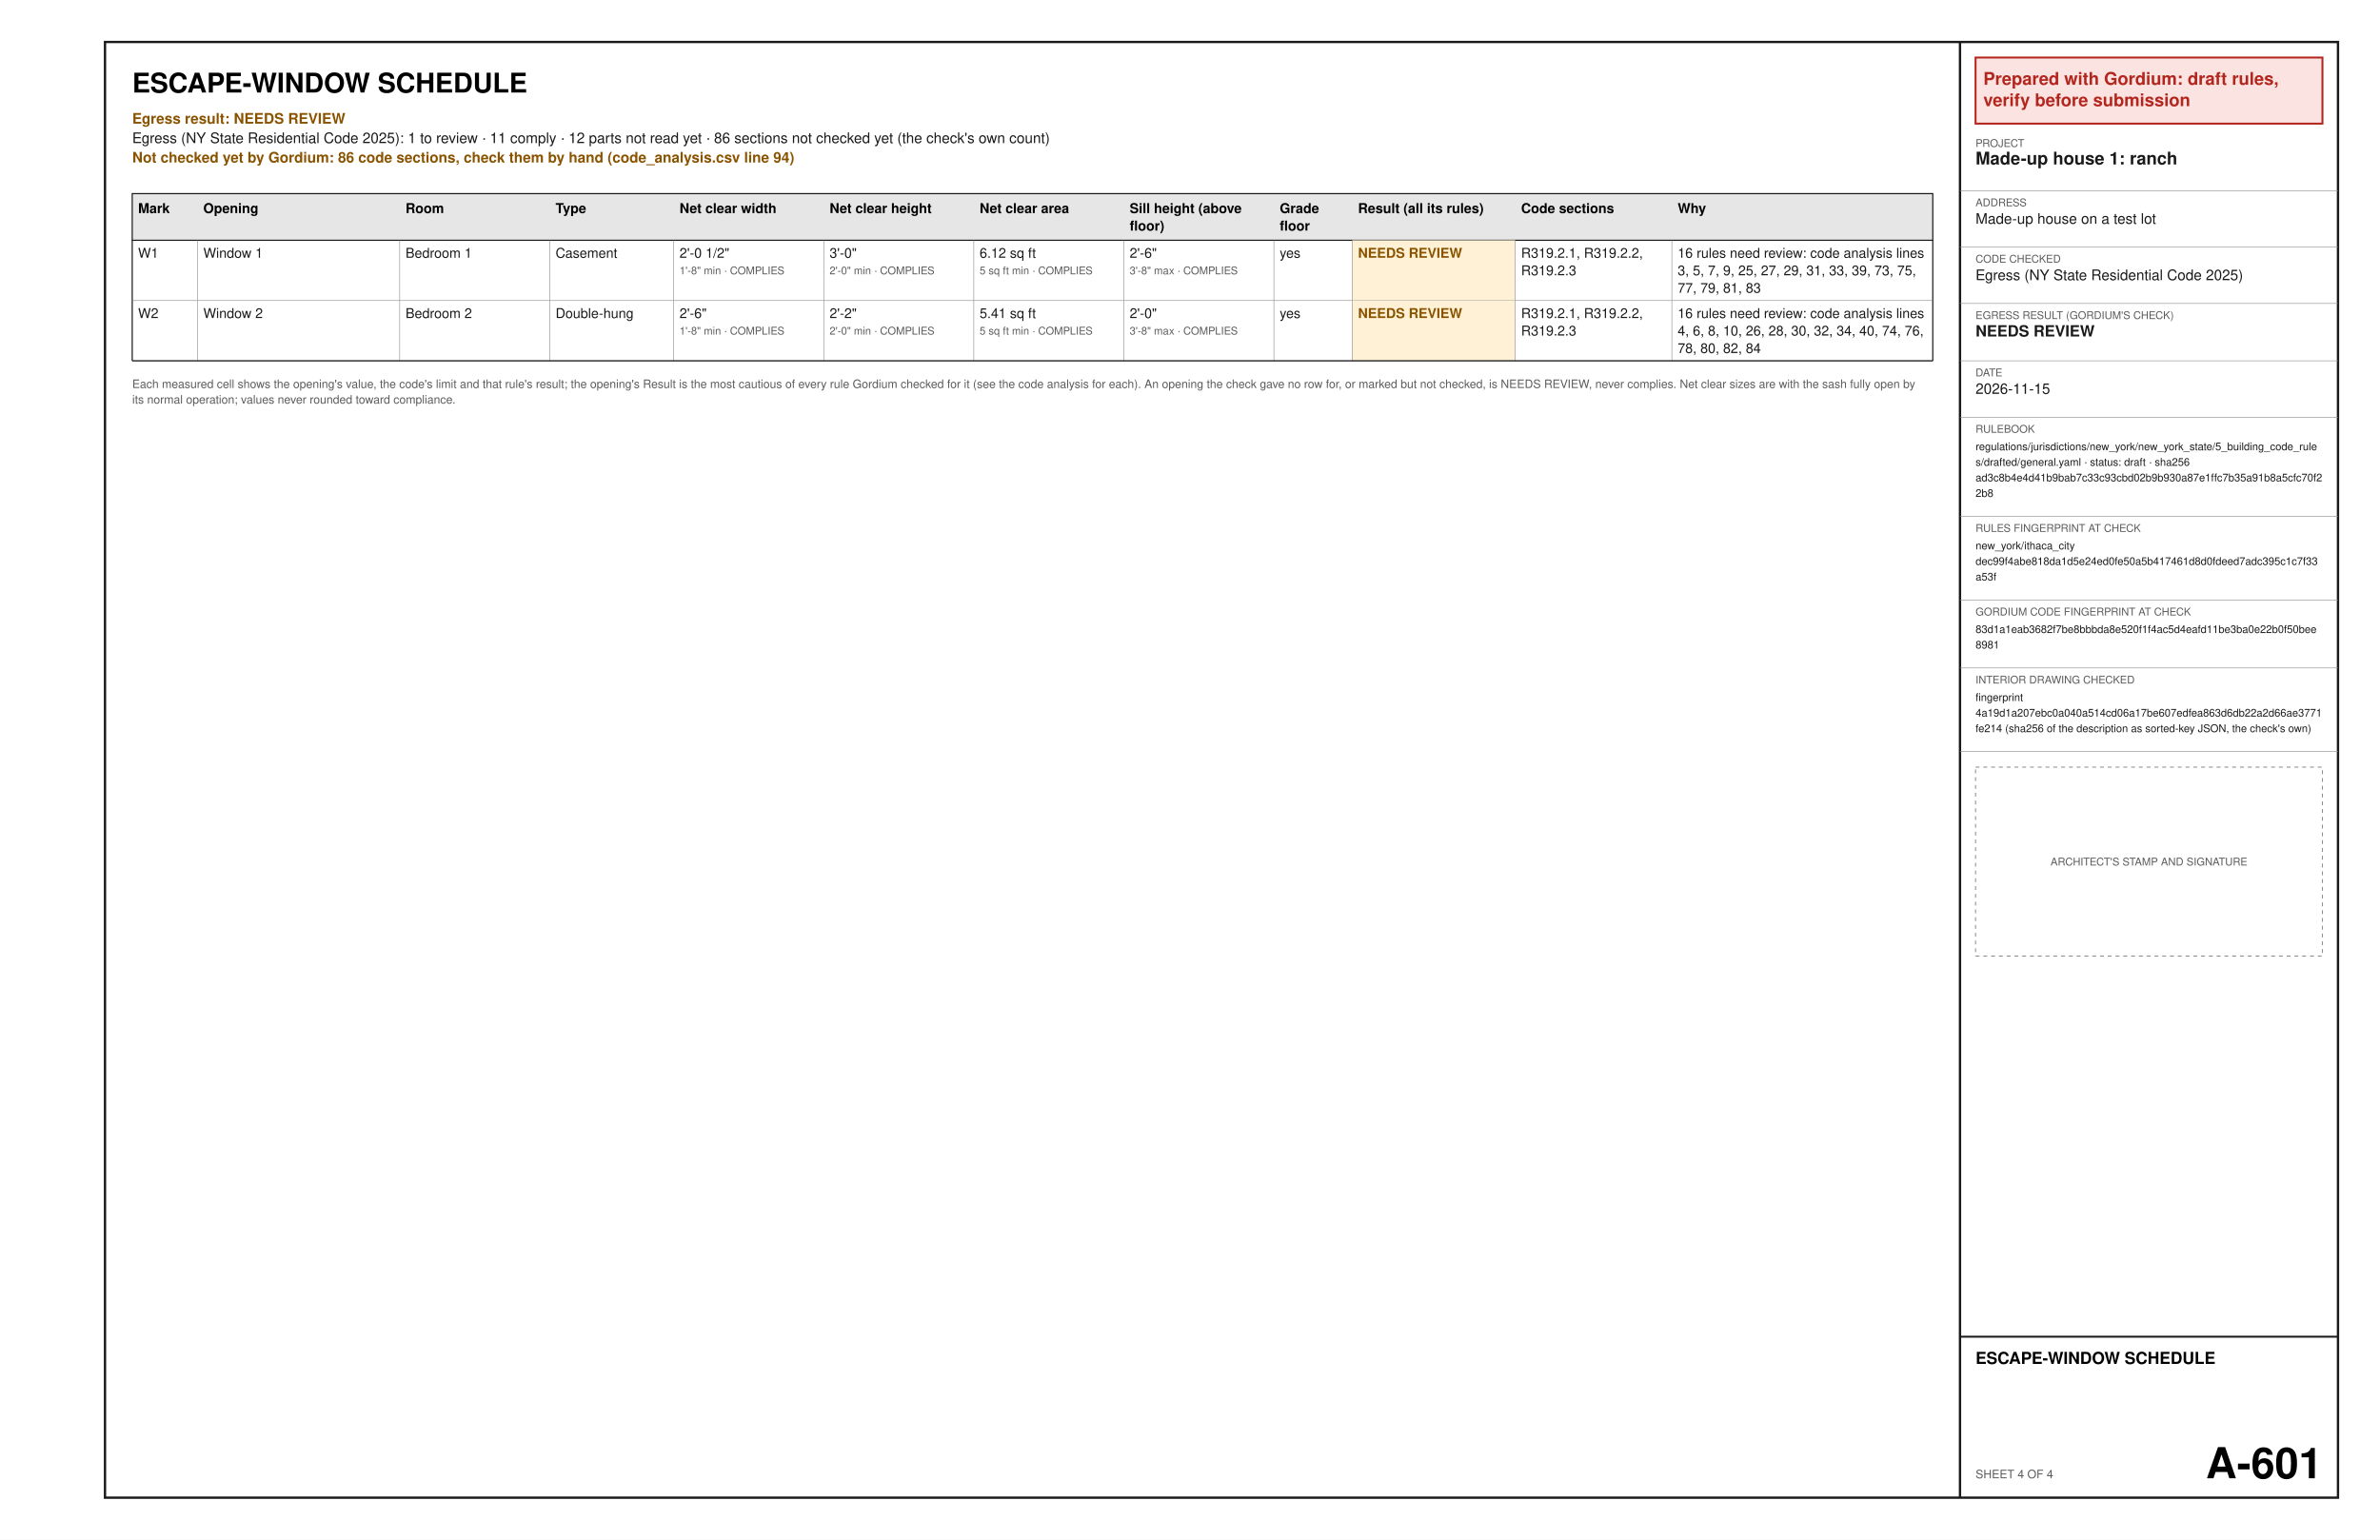
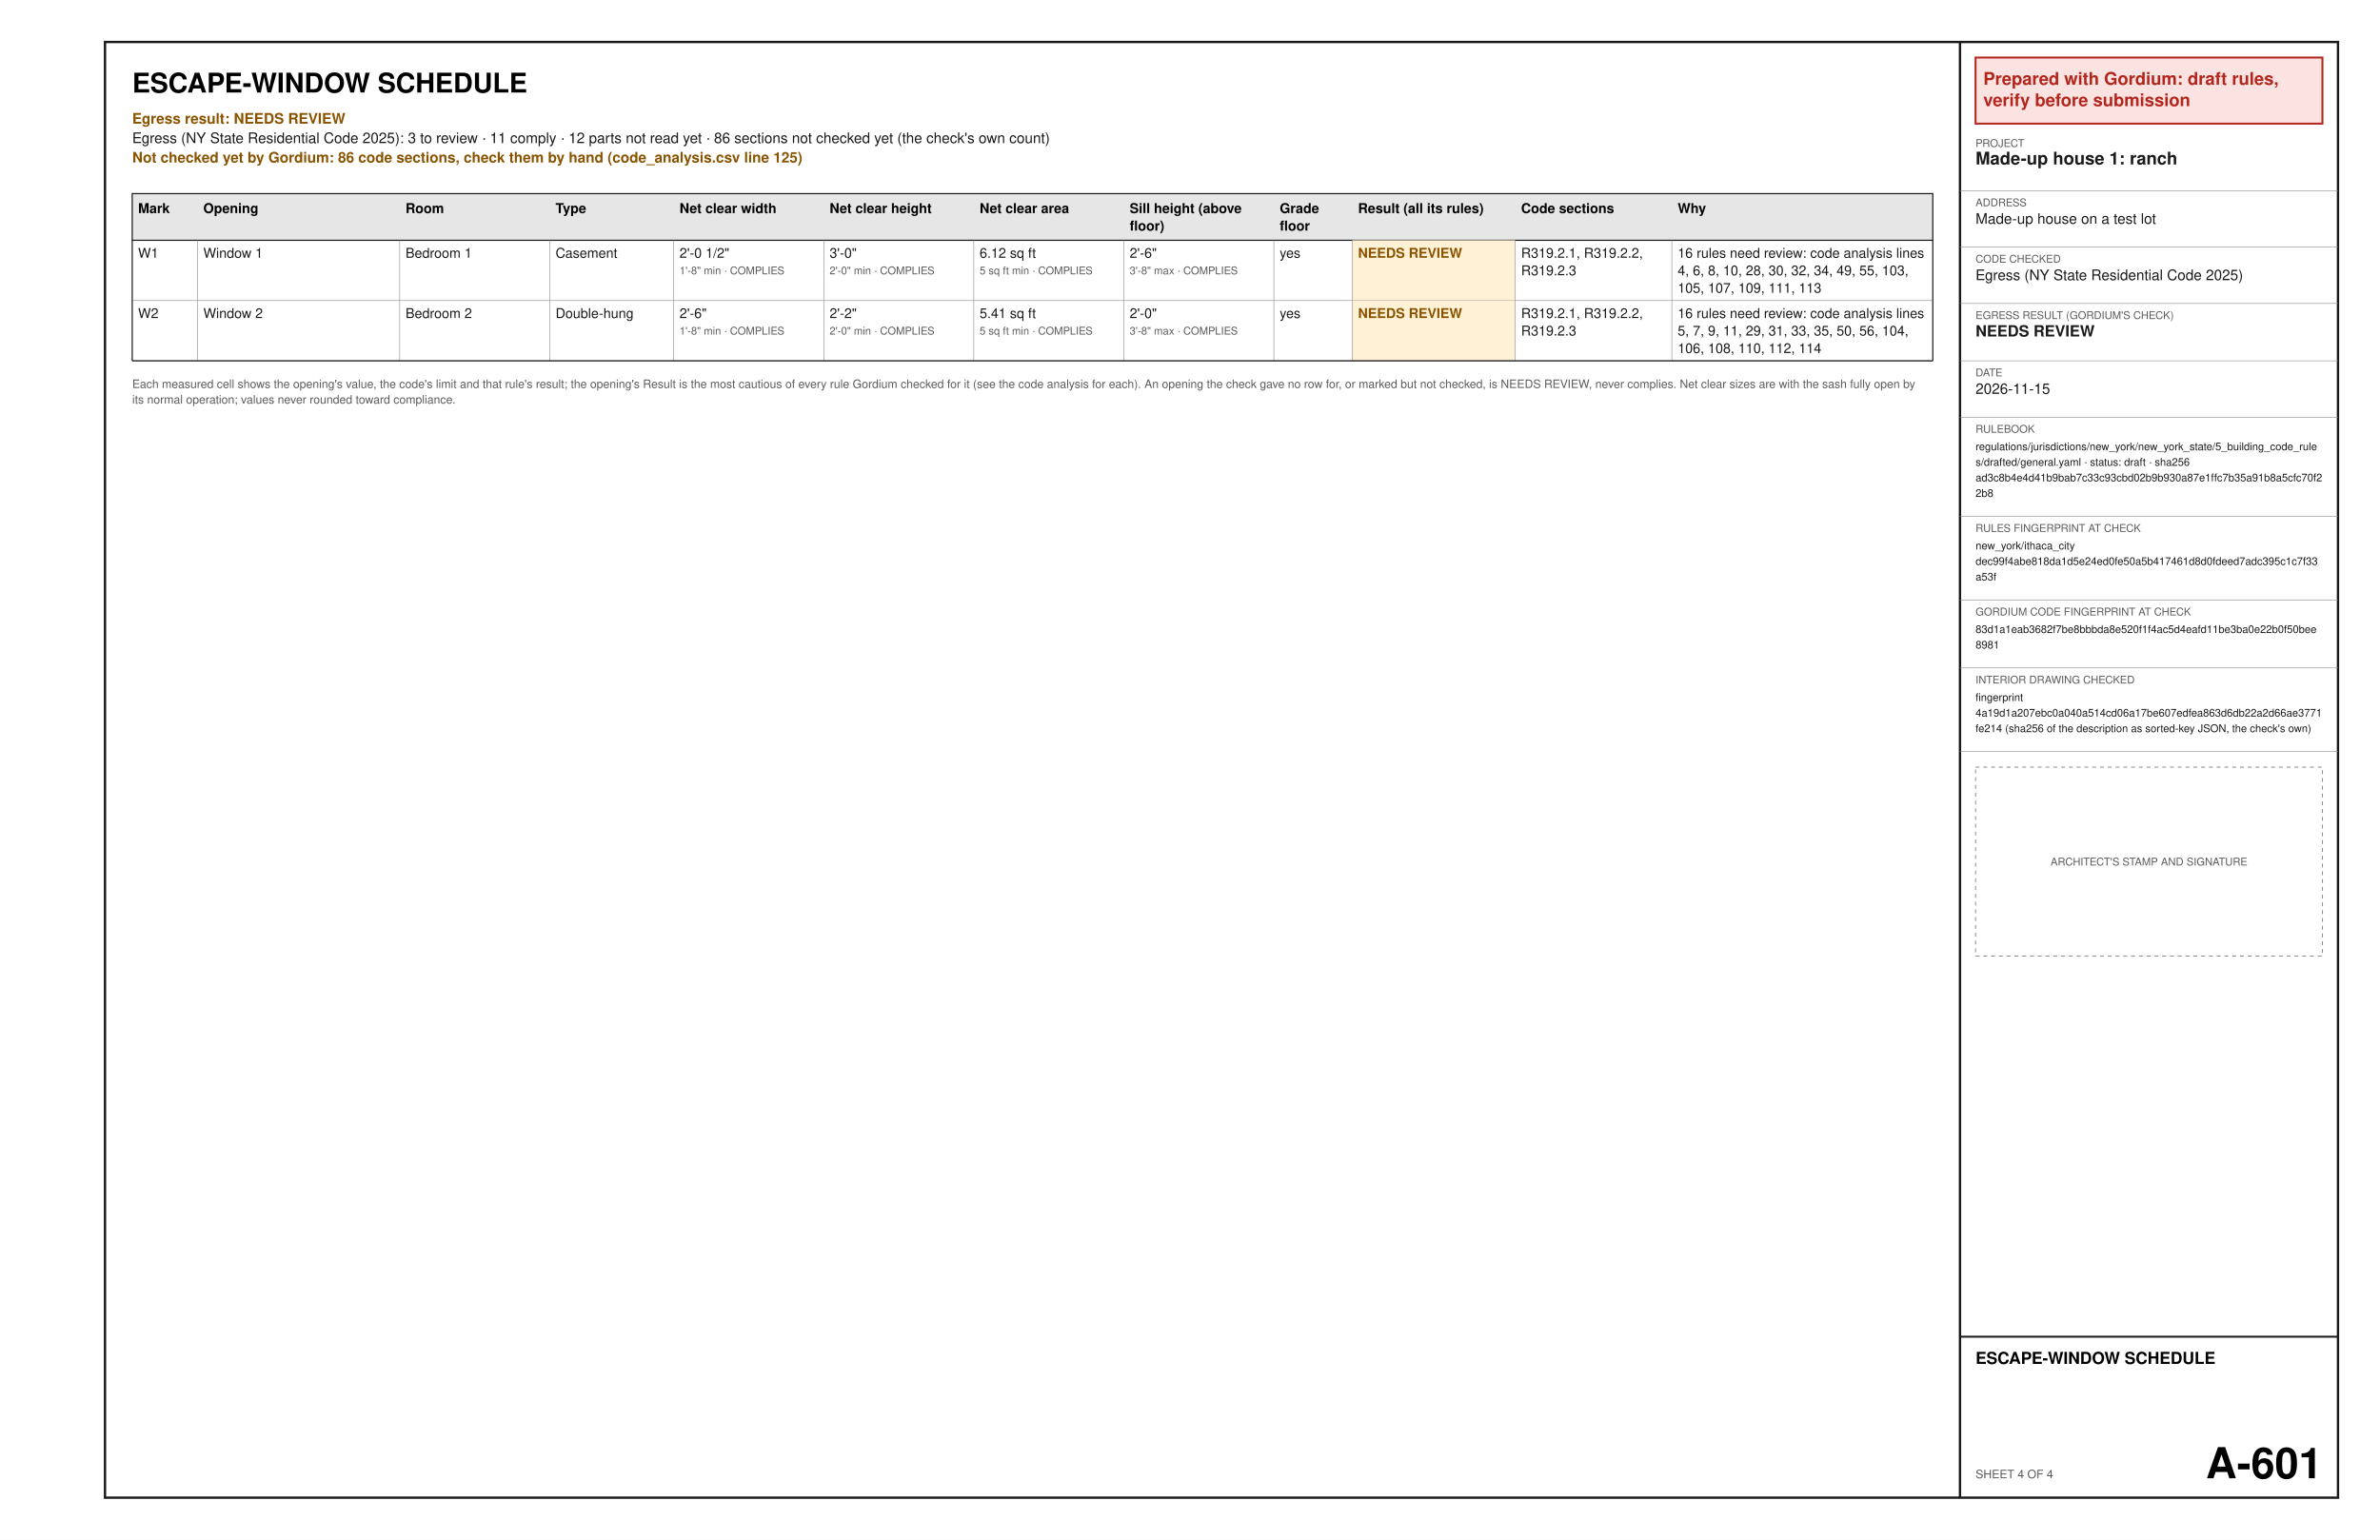
<svg xmlns="http://www.w3.org/2000/svg" width="17in" height="11in" viewBox="0 0 1224 792" font-family="Helvetica, Arial, sans-serif">
  <rect x="0" y="0" width="1224" height="792" fill="#ffffff" />
  <text x="68" y="47.6" font-size="14" font-weight="bold" text-anchor="start" fill="#000000" xml:space="preserve">ESCAPE-WINDOW SCHEDULE</text>
  <text x="68" y="63.6" font-size="7.5" font-weight="bold" text-anchor="start" fill="#8a5300" xml:space="preserve">Egress result: NEEDS REVIEW</text>
-   <text x="68" y="73.6" font-size="7.5" text-anchor="start" fill="#1a1a1a" xml:space="preserve">Egress (NY State Residential Code 2025): 1 to review · 11 comply · 12 parts not read yet · 86 sections not checked yet (the check's own count)</text>
-   <text x="68" y="83.6" font-size="7.5" font-weight="bold" text-anchor="start" fill="#8a5300" xml:space="preserve">Not checked yet by Gordium: 86 code sections, check them by hand (code_analysis.csv line 94)</text>
+   <text x="68" y="73.6" font-size="7.5" text-anchor="start" fill="#1a1a1a" xml:space="preserve">Egress (NY State Residential Code 2025): 3 to review · 11 comply · 12 parts not read yet · 86 sections not checked yet (the check's own count)</text>
+   <text x="68" y="83.6" font-size="7.5" font-weight="bold" text-anchor="start" fill="#8a5300" xml:space="preserve">Not checked yet by Gordium: 86 code sections, check them by hand (code_analysis.csv line 125)</text>
  <polygon points="68,99.6 994,99.6 994,123.6 68,123.6" fill="#e6e6e6" stroke="#1a1a1a" stroke-width="0.6" />
  <text x="71" y="109.6" font-size="7" font-weight="bold" text-anchor="start" fill="#000000" xml:space="preserve">Mark</text>
  <text x="104.55" y="109.6" font-size="7" font-weight="bold" text-anchor="start" fill="#000000" xml:space="preserve">Opening</text>
  <text x="208.56" y="109.6" font-size="7" font-weight="bold" text-anchor="start" fill="#000000" xml:space="preserve">Room</text>
  <text x="285.72" y="109.6" font-size="7" font-weight="bold" text-anchor="start" fill="#000000" xml:space="preserve">Type</text>
  <text x="349.47" y="109.6" font-size="7" font-weight="bold" text-anchor="start" fill="#000000" xml:space="preserve">Net clear width</text>
  <text x="426.64" y="109.6" font-size="7" font-weight="bold" text-anchor="start" fill="#000000" xml:space="preserve">Net clear height</text>
  <text x="503.8" y="109.6" font-size="7" font-weight="bold" text-anchor="start" fill="#000000" xml:space="preserve">Net clear area</text>
  <text x="580.97" y="109.6" font-size="7" font-weight="bold" text-anchor="start" fill="#000000" xml:space="preserve">Sill height (above</text>
  <text x="580.97" y="118.6" font-size="7" font-weight="bold" text-anchor="start" fill="#000000" xml:space="preserve">floor)</text>
  <text x="658.14" y="109.6" font-size="7" font-weight="bold" text-anchor="start" fill="#000000" xml:space="preserve">Grade</text>
  <text x="658.14" y="118.6" font-size="7" font-weight="bold" text-anchor="start" fill="#000000" xml:space="preserve">floor</text>
  <text x="698.4" y="109.6" font-size="7" font-weight="bold" text-anchor="start" fill="#000000" xml:space="preserve">Result (all its rules)</text>
  <text x="782.28" y="109.6" font-size="7" font-weight="bold" text-anchor="start" fill="#000000" xml:space="preserve">Code sections</text>
  <text x="862.8" y="109.6" font-size="7" font-weight="bold" text-anchor="start" fill="#000000" xml:space="preserve">Why</text>
  <text x="71" y="132.6" font-size="7" text-anchor="start" fill="#1a1a1a" xml:space="preserve">W1</text>
  <text x="104.55" y="132.6" font-size="7" text-anchor="start" fill="#1a1a1a" xml:space="preserve">Window 1</text>
  <text x="208.56" y="132.6" font-size="7" text-anchor="start" fill="#1a1a1a" xml:space="preserve">Bedroom 1</text>
  <text x="285.72" y="132.6" font-size="7" text-anchor="start" fill="#1a1a1a" xml:space="preserve">Casement</text>
  <text x="349.47" y="132.6" font-size="7" text-anchor="start" fill="#1a1a1a" xml:space="preserve">2'-0 1/2"</text>
  <text x="349.47" y="141.1" font-size="5.5" text-anchor="start" fill="#5a5a5a" xml:space="preserve">1'-8" min · COMPLIES</text>
  <text x="426.64" y="132.6" font-size="7" text-anchor="start" fill="#1a1a1a" xml:space="preserve">3'-0"</text>
  <text x="426.64" y="141.1" font-size="5.5" text-anchor="start" fill="#5a5a5a" xml:space="preserve">2'-0" min · COMPLIES</text>
  <text x="503.8" y="132.6" font-size="7" text-anchor="start" fill="#1a1a1a" xml:space="preserve">6.12 sq ft</text>
  <text x="503.8" y="141.1" font-size="5.5" text-anchor="start" fill="#5a5a5a" xml:space="preserve">5 sq ft min · COMPLIES</text>
  <text x="580.97" y="132.6" font-size="7" text-anchor="start" fill="#1a1a1a" xml:space="preserve">2'-6"</text>
  <text x="580.97" y="141.1" font-size="5.5" text-anchor="start" fill="#5a5a5a" xml:space="preserve">3'-8" max · COMPLIES</text>
  <text x="658.14" y="132.6" font-size="7" text-anchor="start" fill="#1a1a1a" xml:space="preserve">yes</text>
  <polygon points="695.4,123.6 779.28,123.6 779.28,154.6 695.4,154.6" fill="#fff1d6" />
  <text x="698.4" y="132.6" font-size="7" font-weight="bold" text-anchor="start" fill="#8a5300" xml:space="preserve">NEEDS REVIEW</text>
  <text x="782.28" y="132.6" font-size="7" text-anchor="start" fill="#1a1a1a" xml:space="preserve">R319.2.1, R319.2.2,</text>
  <text x="782.28" y="141.6" font-size="7" text-anchor="start" fill="#1a1a1a" xml:space="preserve">R319.2.3</text>
  <text x="862.8" y="132.6" font-size="7" text-anchor="start" fill="#1a1a1a" xml:space="preserve">16 rules need review: code analysis lines</text>
-   <text x="862.8" y="141.6" font-size="7" text-anchor="start" fill="#1a1a1a" xml:space="preserve">3, 5, 7, 9, 25, 27, 29, 31, 33, 39, 73, 75,</text>
-   <text x="862.8" y="150.6" font-size="7" text-anchor="start" fill="#1a1a1a" xml:space="preserve">77, 79, 81, 83</text>
+   <text x="862.8" y="141.6" font-size="7" text-anchor="start" fill="#1a1a1a" xml:space="preserve">4, 6, 8, 10, 28, 30, 32, 34, 49, 55, 103,</text>
+   <text x="862.8" y="150.6" font-size="7" text-anchor="start" fill="#1a1a1a" xml:space="preserve">105, 107, 109, 111, 113</text>
  <line x1="68" y1="154.6" x2="994" y2="154.6" stroke="#8c8c8c" stroke-width="0.3" />
  <line x1="101.55" y1="123.6" x2="101.55" y2="154.6" stroke="#8c8c8c" stroke-width="0.3" />
  <line x1="205.56" y1="123.6" x2="205.56" y2="154.6" stroke="#8c8c8c" stroke-width="0.3" />
  <line x1="282.72" y1="123.6" x2="282.72" y2="154.6" stroke="#8c8c8c" stroke-width="0.3" />
  <line x1="346.47" y1="123.6" x2="346.47" y2="154.6" stroke="#8c8c8c" stroke-width="0.3" />
  <line x1="423.64" y1="123.6" x2="423.64" y2="154.6" stroke="#8c8c8c" stroke-width="0.3" />
  <line x1="500.8" y1="123.6" x2="500.8" y2="154.6" stroke="#8c8c8c" stroke-width="0.3" />
  <line x1="577.97" y1="123.6" x2="577.97" y2="154.6" stroke="#8c8c8c" stroke-width="0.3" />
  <line x1="655.14" y1="123.6" x2="655.14" y2="154.6" stroke="#8c8c8c" stroke-width="0.3" />
  <line x1="695.4" y1="123.6" x2="695.4" y2="154.6" stroke="#8c8c8c" stroke-width="0.3" />
  <line x1="779.28" y1="123.6" x2="779.28" y2="154.6" stroke="#8c8c8c" stroke-width="0.3" />
  <line x1="859.8" y1="123.6" x2="859.8" y2="154.6" stroke="#8c8c8c" stroke-width="0.3" />
  <line x1="68" y1="123.6" x2="68" y2="154.6" stroke="#1a1a1a" stroke-width="0.6" />
  <line x1="994" y1="123.6" x2="994" y2="154.6" stroke="#1a1a1a" stroke-width="0.6" />
  <text x="71" y="163.6" font-size="7" text-anchor="start" fill="#1a1a1a" xml:space="preserve">W2</text>
  <text x="104.55" y="163.6" font-size="7" text-anchor="start" fill="#1a1a1a" xml:space="preserve">Window 2</text>
  <text x="208.56" y="163.6" font-size="7" text-anchor="start" fill="#1a1a1a" xml:space="preserve">Bedroom 2</text>
  <text x="285.72" y="163.6" font-size="7" text-anchor="start" fill="#1a1a1a" xml:space="preserve">Double-hung</text>
  <text x="349.47" y="163.6" font-size="7" text-anchor="start" fill="#1a1a1a" xml:space="preserve">2'-6"</text>
  <text x="349.47" y="172.1" font-size="5.5" text-anchor="start" fill="#5a5a5a" xml:space="preserve">1'-8" min · COMPLIES</text>
  <text x="426.64" y="163.6" font-size="7" text-anchor="start" fill="#1a1a1a" xml:space="preserve">2'-2"</text>
  <text x="426.64" y="172.1" font-size="5.5" text-anchor="start" fill="#5a5a5a" xml:space="preserve">2'-0" min · COMPLIES</text>
  <text x="503.8" y="163.6" font-size="7" text-anchor="start" fill="#1a1a1a" xml:space="preserve">5.41 sq ft</text>
  <text x="503.8" y="172.1" font-size="5.5" text-anchor="start" fill="#5a5a5a" xml:space="preserve">5 sq ft min · COMPLIES</text>
  <text x="580.97" y="163.6" font-size="7" text-anchor="start" fill="#1a1a1a" xml:space="preserve">2'-0"</text>
  <text x="580.97" y="172.1" font-size="5.5" text-anchor="start" fill="#5a5a5a" xml:space="preserve">3'-8" max · COMPLIES</text>
  <text x="658.14" y="163.6" font-size="7" text-anchor="start" fill="#1a1a1a" xml:space="preserve">yes</text>
  <polygon points="695.4,154.6 779.28,154.6 779.28,185.6 695.4,185.6" fill="#fff1d6" />
  <text x="698.4" y="163.6" font-size="7" font-weight="bold" text-anchor="start" fill="#8a5300" xml:space="preserve">NEEDS REVIEW</text>
  <text x="782.28" y="163.6" font-size="7" text-anchor="start" fill="#1a1a1a" xml:space="preserve">R319.2.1, R319.2.2,</text>
  <text x="782.28" y="172.6" font-size="7" text-anchor="start" fill="#1a1a1a" xml:space="preserve">R319.2.3</text>
  <text x="862.8" y="163.6" font-size="7" text-anchor="start" fill="#1a1a1a" xml:space="preserve">16 rules need review: code analysis lines</text>
-   <text x="862.8" y="172.6" font-size="7" text-anchor="start" fill="#1a1a1a" xml:space="preserve">4, 6, 8, 10, 26, 28, 30, 32, 34, 40, 74, 76,</text>
-   <text x="862.8" y="181.6" font-size="7" text-anchor="start" fill="#1a1a1a" xml:space="preserve">78, 80, 82, 84</text>
+   <text x="862.8" y="172.6" font-size="7" text-anchor="start" fill="#1a1a1a" xml:space="preserve">5, 7, 9, 11, 29, 31, 33, 35, 50, 56, 104,</text>
+   <text x="862.8" y="181.6" font-size="7" text-anchor="start" fill="#1a1a1a" xml:space="preserve">106, 108, 110, 112, 114</text>
  <line x1="68" y1="185.6" x2="994" y2="185.6" stroke="#8c8c8c" stroke-width="0.3" />
  <line x1="101.55" y1="154.6" x2="101.55" y2="185.6" stroke="#8c8c8c" stroke-width="0.3" />
  <line x1="205.56" y1="154.6" x2="205.56" y2="185.6" stroke="#8c8c8c" stroke-width="0.3" />
  <line x1="282.72" y1="154.6" x2="282.72" y2="185.6" stroke="#8c8c8c" stroke-width="0.3" />
  <line x1="346.47" y1="154.6" x2="346.47" y2="185.6" stroke="#8c8c8c" stroke-width="0.3" />
  <line x1="423.64" y1="154.6" x2="423.64" y2="185.6" stroke="#8c8c8c" stroke-width="0.3" />
  <line x1="500.8" y1="154.6" x2="500.8" y2="185.6" stroke="#8c8c8c" stroke-width="0.3" />
  <line x1="577.97" y1="154.6" x2="577.97" y2="185.6" stroke="#8c8c8c" stroke-width="0.3" />
  <line x1="655.14" y1="154.6" x2="655.14" y2="185.6" stroke="#8c8c8c" stroke-width="0.3" />
  <line x1="695.4" y1="154.6" x2="695.4" y2="185.6" stroke="#8c8c8c" stroke-width="0.3" />
  <line x1="779.28" y1="154.6" x2="779.28" y2="185.6" stroke="#8c8c8c" stroke-width="0.3" />
  <line x1="859.8" y1="154.6" x2="859.8" y2="185.6" stroke="#8c8c8c" stroke-width="0.3" />
  <line x1="68" y1="154.6" x2="68" y2="185.6" stroke="#1a1a1a" stroke-width="0.6" />
  <line x1="994" y1="154.6" x2="994" y2="185.6" stroke="#1a1a1a" stroke-width="0.6" />
  <line x1="68" y1="185.6" x2="994" y2="185.6" stroke="#1a1a1a" stroke-width="0.6" />
  <text x="68" y="199.6" font-size="6" text-anchor="start" fill="#5a5a5a" xml:space="preserve">Each measured cell shows the opening's value, the code's limit and that rule's result; the opening's Result is the most cautious of every rule Gordium checked for it (see the code analysis for each). An opening the check gave no row for, or marked but not checked, is NEEDS REVIEW, never complies. Net clear sizes are with the sash fully open by</text>
  <text x="68" y="207.6" font-size="6" text-anchor="start" fill="#5a5a5a" xml:space="preserve">its normal operation; values never rounded toward compliance.</text>
  <polygon points="54,21.6 1202.4,21.6 1202.4,770.4 54,770.4" fill="none" stroke="#1a1a1a" stroke-width="1.2" />
  <line x1="1008" y1="21.6" x2="1008" y2="770.4" stroke="#1a1a1a" stroke-width="1.2" />
  <polygon points="1016,29.6 1194.4,29.6 1194.4,63.6 1016,63.6" fill="#fbe3e1" stroke="#b3261e" stroke-width="1" />
  <text x="1020" y="43.6" font-size="9" font-weight="bold" text-anchor="start" fill="#b3261e" xml:space="preserve">Prepared with Gordium: draft rules,</text>
  <text x="1020" y="54.6" font-size="9" font-weight="bold" text-anchor="start" fill="#b3261e" xml:space="preserve">verify before submission</text>
  <text x="1016" y="75.6" font-size="5.5" text-anchor="start" fill="#5a5a5a" xml:space="preserve">PROJECT</text>
  <text x="1016" y="84.6" font-size="9" font-weight="bold" text-anchor="start" fill="#1a1a1a" xml:space="preserve">Made-up house 1: ranch</text>
  <line x1="1008" y1="98.1" x2="1202.4" y2="98.1" stroke="#8c8c8c" stroke-width="0.3" />
  <text x="1016" y="106.1" font-size="5.5" text-anchor="start" fill="#5a5a5a" xml:space="preserve">ADDRESS</text>
  <text x="1016" y="115.1" font-size="7.5" text-anchor="start" fill="#1a1a1a" xml:space="preserve">Made-up house on a test lot</text>
  <line x1="1008" y1="127.1" x2="1202.4" y2="127.1" stroke="#8c8c8c" stroke-width="0.3" />
  <text x="1016" y="135.1" font-size="5.5" text-anchor="start" fill="#5a5a5a" xml:space="preserve">CODE CHECKED</text>
  <text x="1016" y="144.1" font-size="7.5" text-anchor="start" fill="#1a1a1a" xml:space="preserve">Egress (NY State Residential Code 2025)</text>
  <line x1="1008" y1="156.1" x2="1202.4" y2="156.1" stroke="#8c8c8c" stroke-width="0.3" />
  <text x="1016" y="164.1" font-size="5.5" text-anchor="start" fill="#5a5a5a" xml:space="preserve">EGRESS RESULT (GORDIUM'S CHECK)</text>
  <text x="1016" y="173.1" font-size="8" font-weight="bold" text-anchor="start" fill="#1a1a1a" xml:space="preserve">NEEDS REVIEW</text>
  <line x1="1008" y1="185.6" x2="1202.4" y2="185.6" stroke="#8c8c8c" stroke-width="0.3" />
  <text x="1016" y="193.6" font-size="5.5" text-anchor="start" fill="#5a5a5a" xml:space="preserve">DATE</text>
  <text x="1016" y="202.6" font-size="7.5" text-anchor="start" fill="#1a1a1a" xml:space="preserve">2026-11-15</text>
  <line x1="1008" y1="214.6" x2="1202.4" y2="214.6" stroke="#8c8c8c" stroke-width="0.3" />
  <text x="1016" y="222.6" font-size="5.5" text-anchor="start" fill="#5a5a5a" xml:space="preserve">RULEBOOK</text>
  <text x="1016" y="231.6" font-size="5.5" text-anchor="start" fill="#1a1a1a" xml:space="preserve">regulations/jurisdictions/new_york/new_york_state/5_building_code_rule</text>
  <text x="1016" y="239.6" font-size="5.5" text-anchor="start" fill="#1a1a1a" xml:space="preserve">s/drafted/general.yaml · status: draft · sha256</text>
  <text x="1016" y="247.6" font-size="5.5" text-anchor="start" fill="#1a1a1a" xml:space="preserve">ad3c8b4e4d41b9bab7c33c93cbd02b9b930a87e1ffc7b35a91b8a5cfc70f2</text>
  <text x="1016" y="255.6" font-size="5.5" text-anchor="start" fill="#1a1a1a" xml:space="preserve">2b8</text>
  <line x1="1008" y1="265.6" x2="1202.4" y2="265.6" stroke="#8c8c8c" stroke-width="0.3" />
  <text x="1016" y="273.6" font-size="5.5" text-anchor="start" fill="#5a5a5a" xml:space="preserve">RULES FINGERPRINT AT CHECK</text>
  <text x="1016" y="282.6" font-size="5.5" text-anchor="start" fill="#1a1a1a" xml:space="preserve">new_york/ithaca_city</text>
  <text x="1016" y="290.6" font-size="5.5" text-anchor="start" fill="#1a1a1a" xml:space="preserve">dec99f4abe818da1d5e24ed0fe50a5b417461d8d0fdeed7adc395c1c7f33</text>
  <text x="1016" y="298.6" font-size="5.5" text-anchor="start" fill="#1a1a1a" xml:space="preserve">a53f</text>
  <line x1="1008" y1="308.6" x2="1202.4" y2="308.6" stroke="#8c8c8c" stroke-width="0.3" />
  <text x="1016" y="316.6" font-size="5.5" text-anchor="start" fill="#5a5a5a" xml:space="preserve">GORDIUM CODE FINGERPRINT AT CHECK</text>
  <text x="1016" y="325.6" font-size="5.5" text-anchor="start" fill="#1a1a1a" xml:space="preserve">83d1a1eab3682f7be8bbbda8e520f1f4ac5d4eafd11be3ba0e22b0f50bee</text>
  <text x="1016" y="333.6" font-size="5.5" text-anchor="start" fill="#1a1a1a" xml:space="preserve">8981</text>
  <line x1="1008" y1="343.6" x2="1202.4" y2="343.6" stroke="#8c8c8c" stroke-width="0.3" />
  <text x="1016" y="351.6" font-size="5.5" text-anchor="start" fill="#5a5a5a" xml:space="preserve">INTERIOR DRAWING CHECKED</text>
  <text x="1016" y="360.6" font-size="5.5" text-anchor="start" fill="#1a1a1a" xml:space="preserve">fingerprint</text>
  <text x="1016" y="368.6" font-size="5.5" text-anchor="start" fill="#1a1a1a" xml:space="preserve">4a19d1a207ebc0a040a514cd06a17be607edfea863d6db22a2d66ae3771</text>
  <text x="1016" y="376.6" font-size="5.5" text-anchor="start" fill="#1a1a1a" xml:space="preserve">fe214 (sha256 of the description as sorted-key JSON, the check's own)</text>
  <line x1="1008" y1="386.6" x2="1202.4" y2="386.6" stroke="#8c8c8c" stroke-width="0.3" />
  <polygon points="1016,394.6 1194.4,394.6 1194.4,491.8 1016,491.8" fill="none" stroke="#8c8c8c" stroke-width="0.5" stroke-dasharray="2 2" />
  <text x="1105.2" y="445.2" font-size="5.5" text-anchor="middle" fill="#5a5a5a" xml:space="preserve">ARCHITECT'S STAMP AND SIGNATURE</text>
  <line x1="1008" y1="687.6" x2="1202.4" y2="687.6" stroke="#1a1a1a" stroke-width="1" />
  <text x="1016" y="701.6" font-size="8.5" font-weight="bold" text-anchor="start" fill="#000000" xml:space="preserve">ESCAPE-WINDOW SCHEDULE</text>
  <text x="1016" y="760.4" font-size="6" text-anchor="start" fill="#5a5a5a" xml:space="preserve">SHEET 4 OF 4</text>
  <text x="1194.4" y="760.4" font-size="22" font-weight="bold" text-anchor="end" fill="#000000" xml:space="preserve">A-601</text>
</svg>
